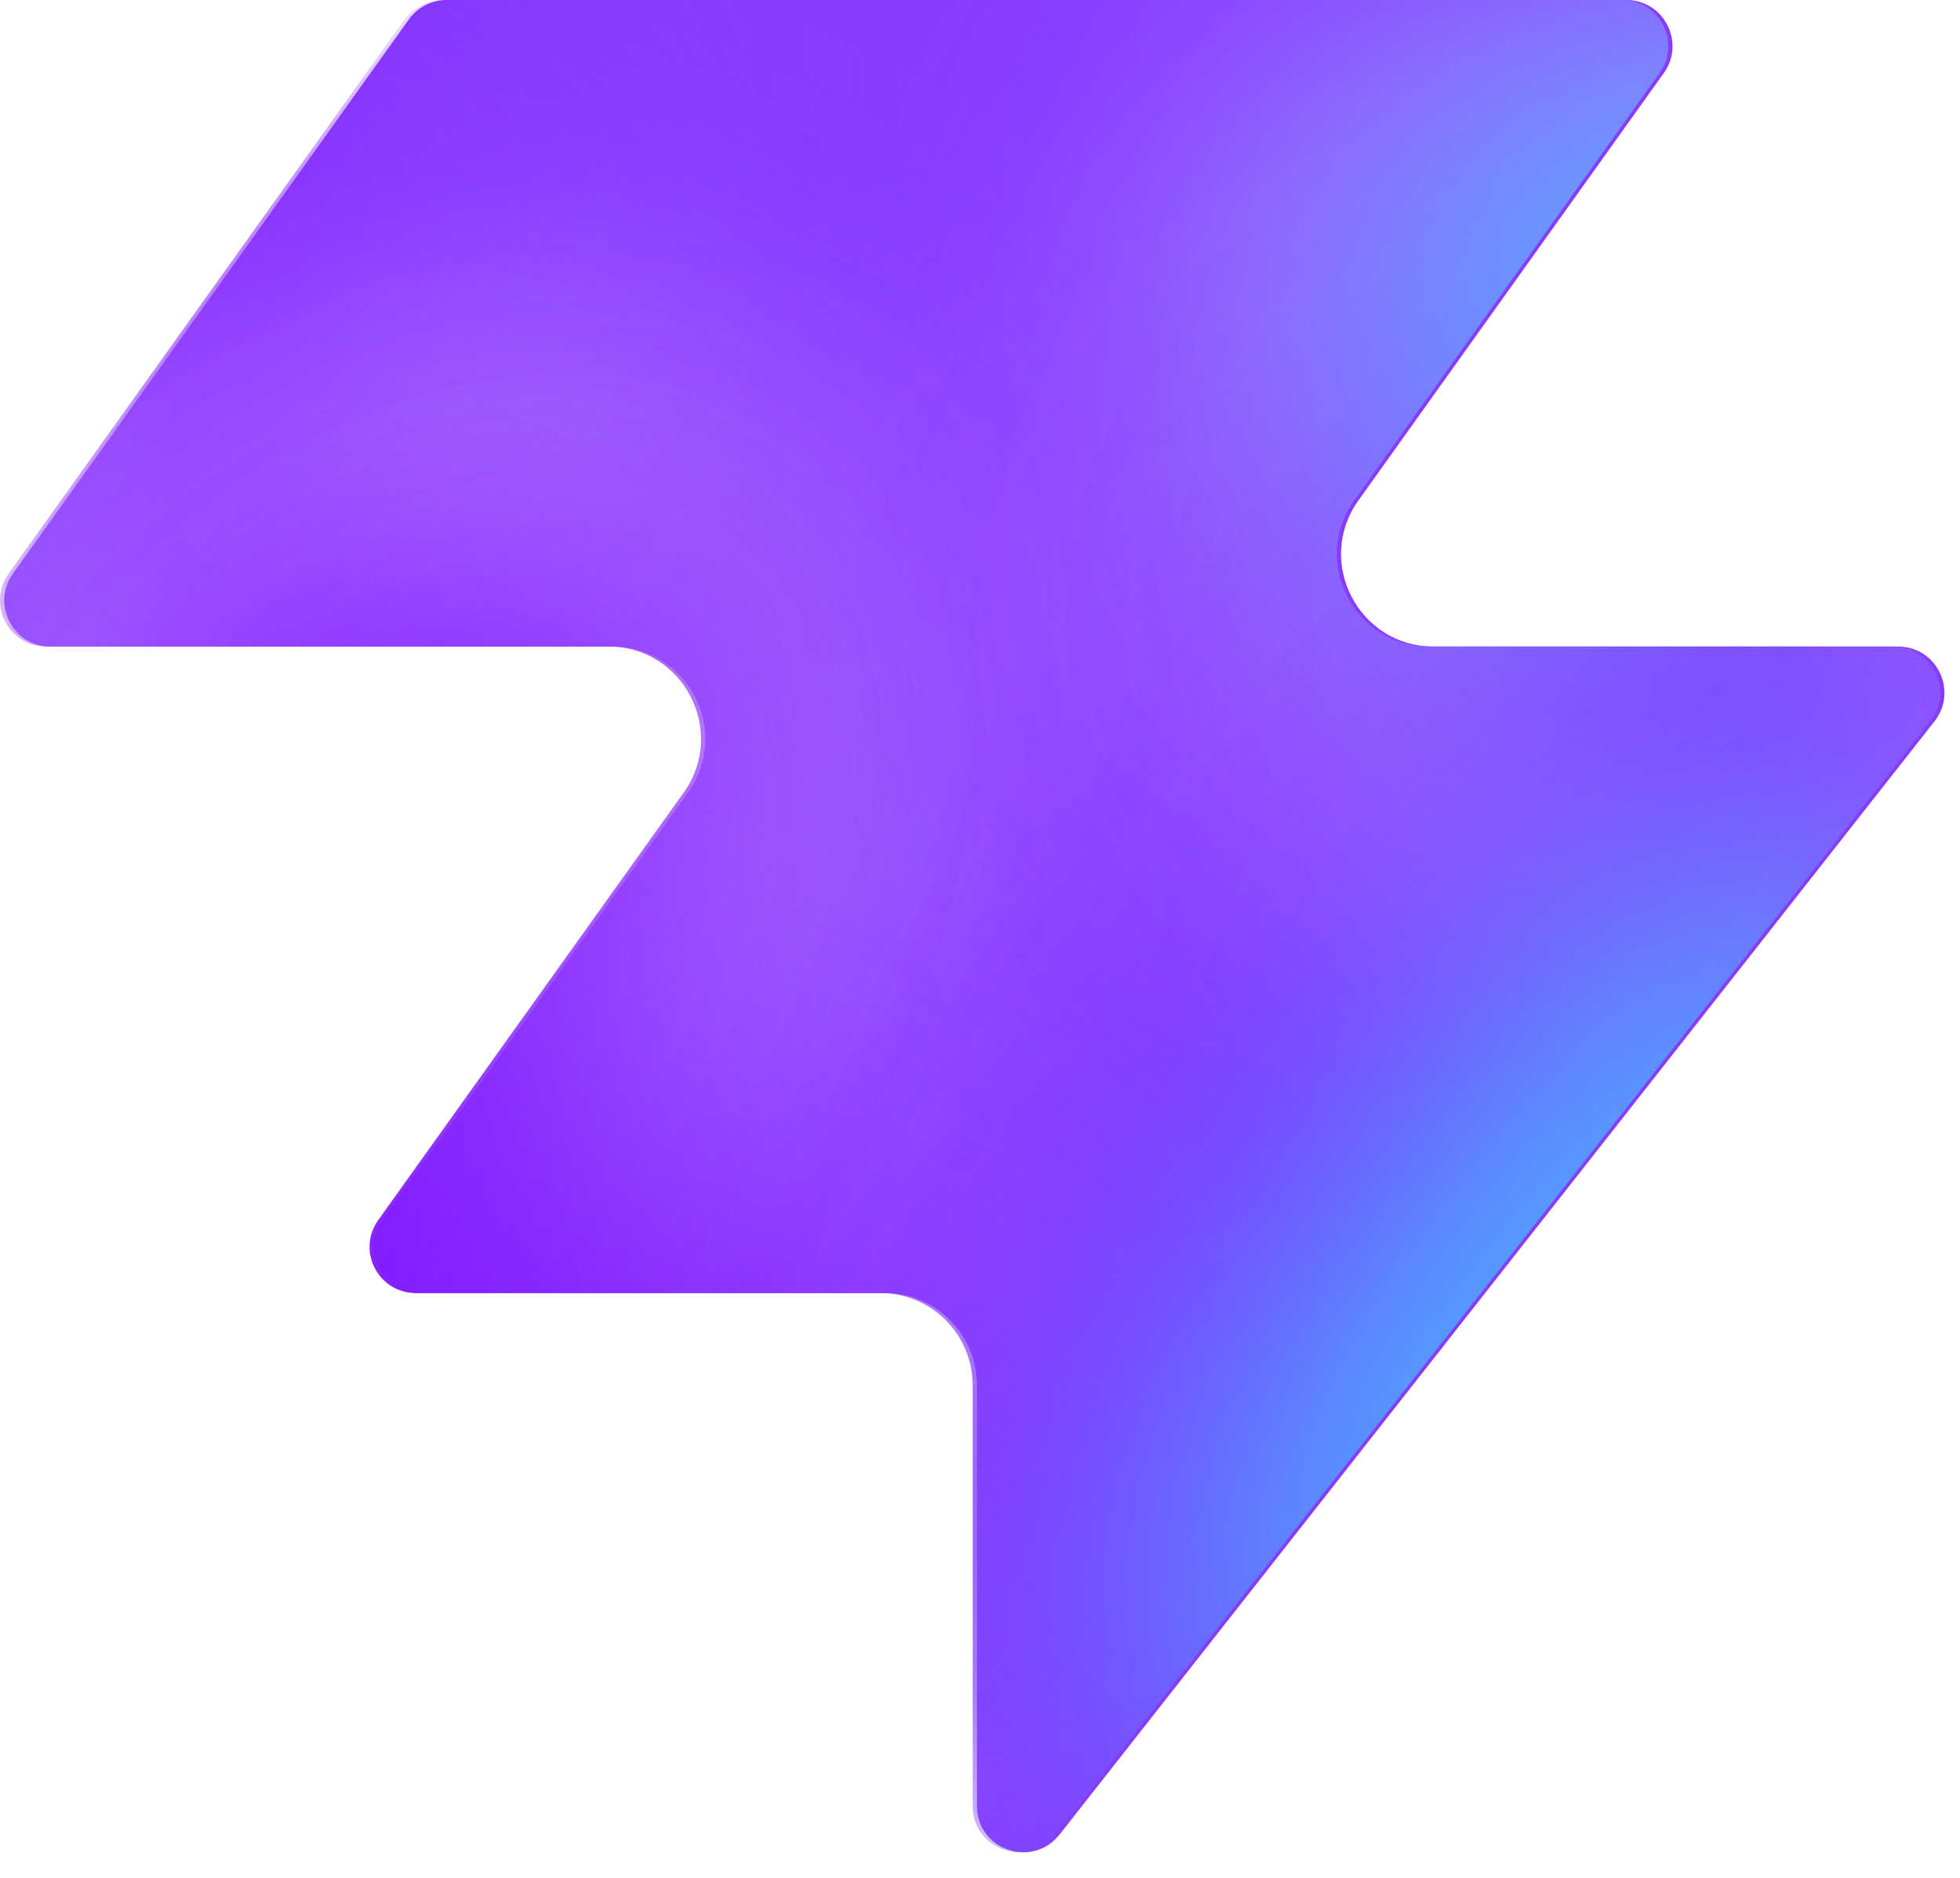
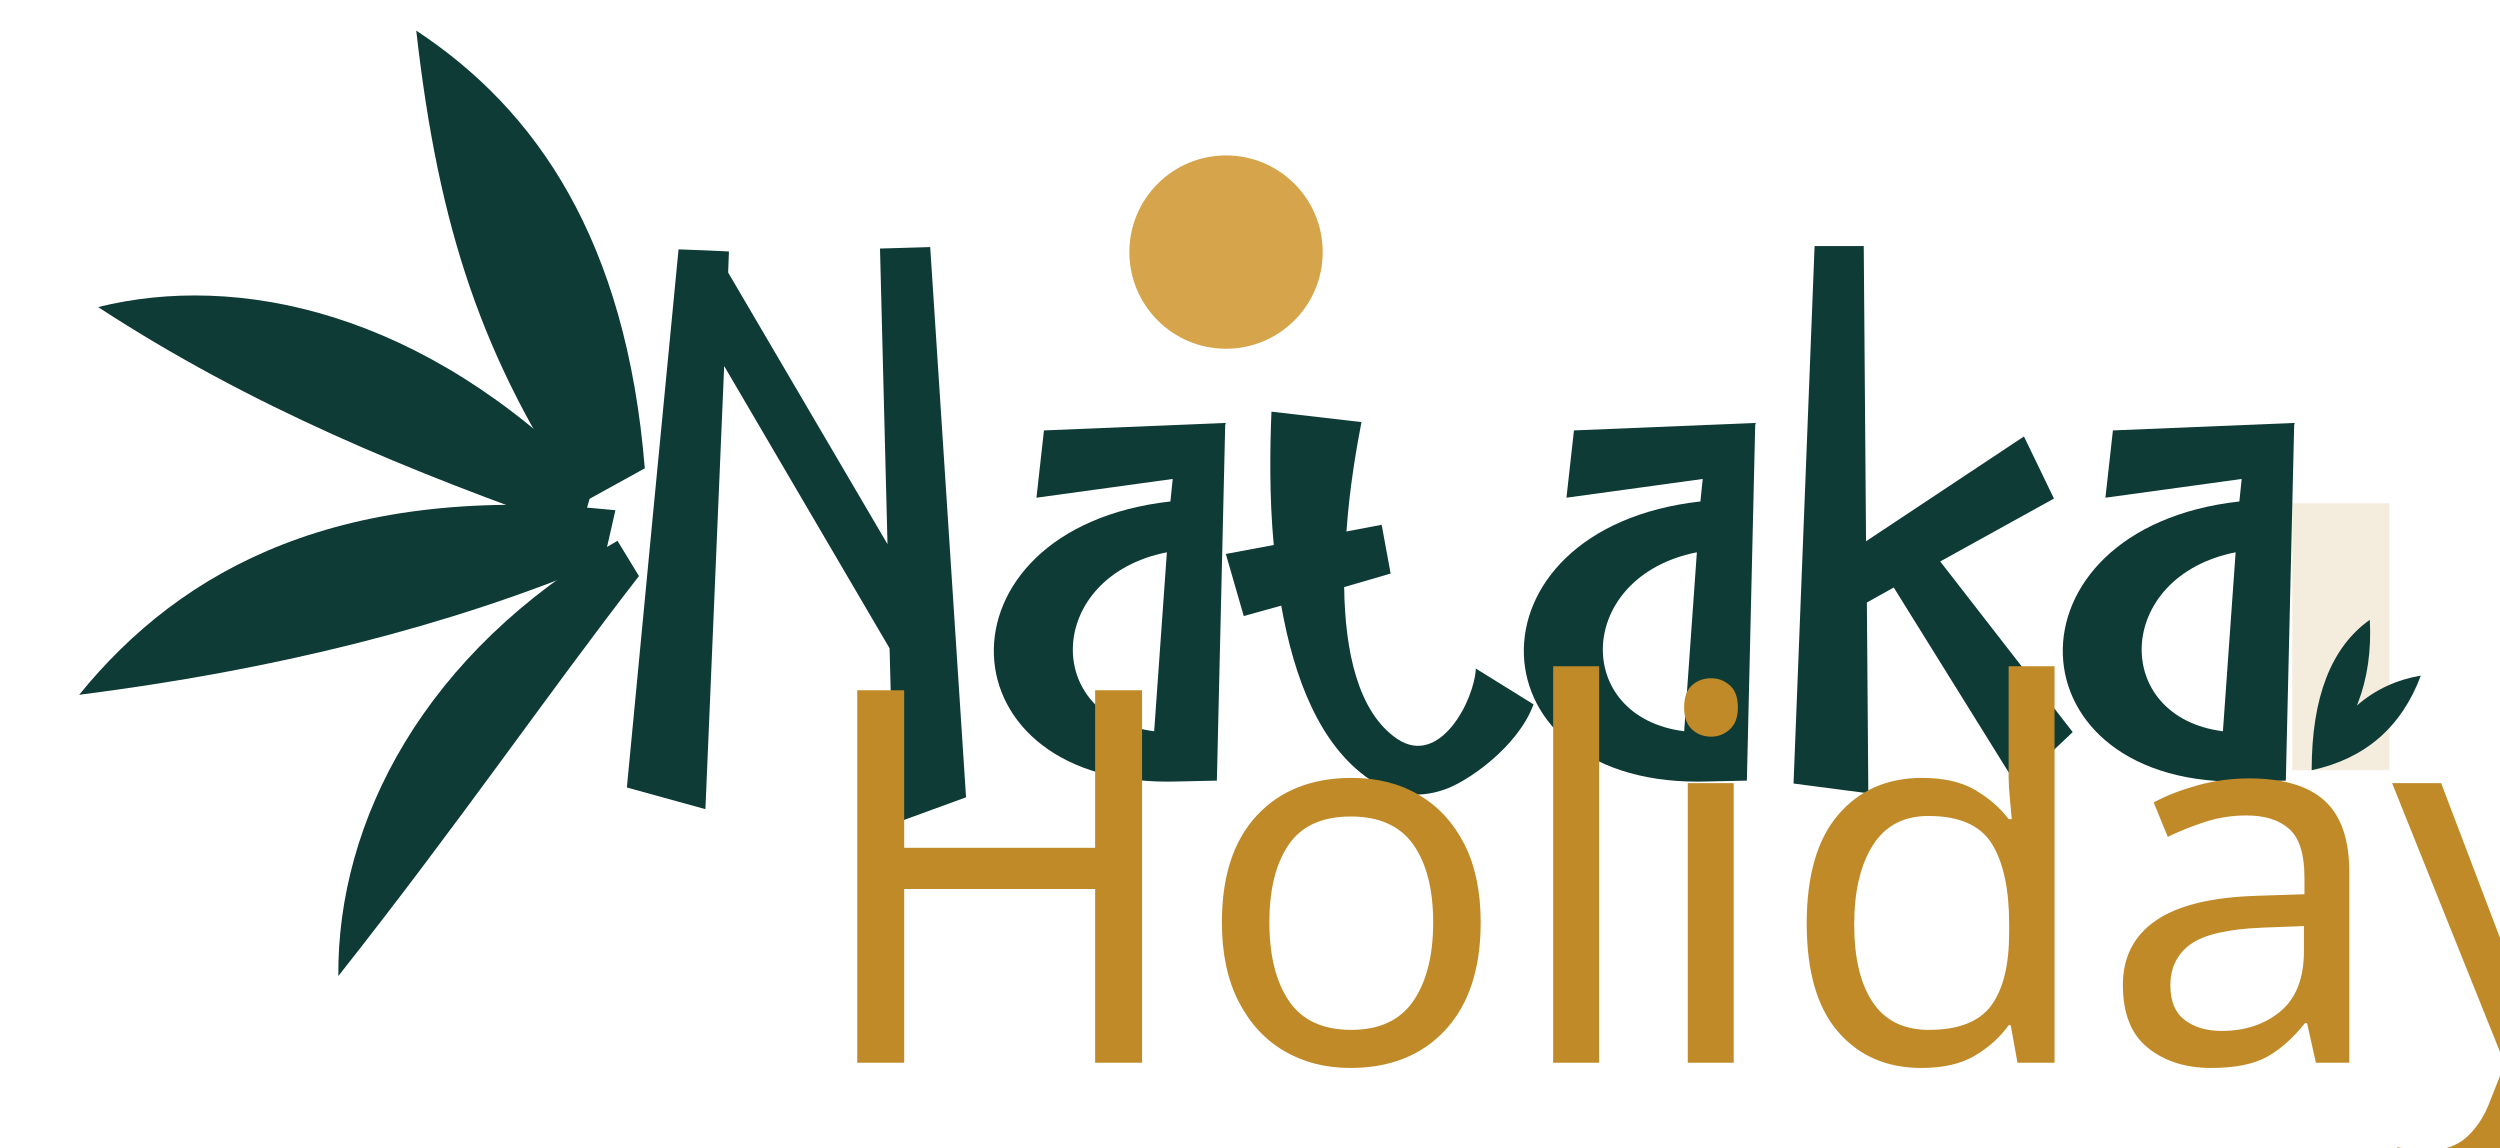
- <svg xmlns="http://www.w3.org/2000/svg" width="48" height="46" fill="none" viewBox="0 0 48 46">
-   <path fill="#863bff" d="M25.946 44.938c-.664.845-2.021.375-2.021-.698V33.937a2.26 2.26 0 0 0-2.262-2.262H10.287c-.92 0-1.456-1.04-.92-1.788l7.48-10.471c1.07-1.497 0-3.578-1.842-3.578H1.237c-.92 0-1.456-1.04-.92-1.788L10.013.474c.214-.297.556-.474.92-.474h28.894c.92 0 1.456 1.04.92 1.788l-7.48 10.471c-1.07 1.498 0 3.579 1.842 3.579h11.377c.943 0 1.473 1.088.89 1.83L25.947 44.94z" style="fill:#863bff;fill:color(display-p3 .525 .23 1);fill-opacity:1" />
-   <mask id="a" width="48" height="46" x="0" y="0" maskUnits="userSpaceOnUse" style="mask-type:alpha">
-     <path fill="#000" d="M25.842 44.938c-.664.844-2.021.375-2.021-.698V33.937a2.26 2.26 0 0 0-2.262-2.262H10.183c-.92 0-1.456-1.04-.92-1.788l7.48-10.471c1.07-1.498 0-3.579-1.842-3.579H1.133c-.92 0-1.456-1.04-.92-1.787L9.91.473c.214-.297.556-.474.92-.474h28.894c.92 0 1.456 1.04.92 1.788l-7.48 10.471c-1.07 1.498 0 3.578 1.842 3.578h11.377c.943 0 1.473 1.088.89 1.832L25.843 44.94z" style="fill:#000;fill-opacity:1" />
-   </mask>
-   <g mask="url(#a)">
-     <g filter="url(#b)">
-       <ellipse cx="5.508" cy="14.704" fill="#ede6ff" rx="5.508" ry="14.704" style="fill:#ede6ff;fill:color(display-p3 .927 .903 1);fill-opacity:1" transform="matrix(.00324 1 1 -.00324 -4.47 31.516)" />
+ <svg xmlns="http://www.w3.org/2000/svg" version="1.1" id="Layer_1" x="0px" y="0px" viewBox="460 398 1200 551" style="enable-background:new 460 398 1200 551;" xml:space="preserve">
+   <style type="text/css">
+ 	.st0{display:none;fill:#FBF8F2;}
+ 	.st1{fill:#0E3B36;}
+ 	.st2{fill:none;stroke:#F4ECDC;stroke-width:12;stroke-linecap:round;}
+ 	.st3{fill:#D6A44A;}
+ 	.st4{fill:#F4ECDC;}
+ 	.st5{fill:#C08A28;}
+ 	.st6{font-family:'JulietHoney';}
+ 	.st7{font-size:250.418px;}
+ </style>
+   <rect x="466.2" y="398" class="st0" width="1198.3" height="550.7" />
+   <path class="st1" d="M-366.4,1389.4c-28.6-132.2-96.5-199-173.3-225.4c39.5,82.1,61.9,156.1,83.1,221.5L-366.4,1389.4z" />
+   <path class="st1" d="M-386,1401.6c-64.1,106.1-155.7,154.2-241.4,168.3c68.8-77.5,140-138,226.4-175.5L-386,1401.6z" />
+   <path class="st1" d="M-395.1,1392.9c-118.4,27.3-213.5-15.7-278.2-78.4c108.1-5.9,199.7,17,285.4,63.4L-395.1,1392.9z" />
+   <path class="st2" d="M1867.1,1374.6c67-19.2,153.6,0.7,223.9,26.8" />
+   <g>
+     <path class="st1" d="M738.3,640c-46.6-69.6-67.7-131.7-78.5-227.3c57.7,38,100.8,100.5,109.7,210.1L738.3,640z" />
+     <path class="st1" d="M738.5,653.2c-81.7-28.7-158-59.9-231.4-107.8c66.5-16.6,156.2,1.6,237.9,85L738.5,653.2z" />
+     <path class="st1" d="M749.8,667.5c-74.7,31.5-158.9,52.2-251.8,64c49.5-61,126.1-102.2,257.4-88.6L749.8,667.5z" />
+     <path class="st1" d="M766.7,674.5c-43.3,55.8-85.7,117.8-144.3,192c-0.6-74.2,41.3-155.6,134-208.9L766.7,674.5z" />
+     <circle class="st3" cx="1048.5" cy="519" r="46.4" />
+     <path class="st4" d="M1560.3,639.6h46.6v128.1h-46.6" />
+     <path class="st1" d="M1569.6,767.7c0-34.9,9.3-59,27.9-72.2C1599.1,725,1589.8,749,1569.6,767.7c11.6-26.4,29.1-41.5,52.4-45.4   C1612.7,747.1,1595.2,762.2,1569.6,767.7" />
+     <g>
+       <path class="st1" d="M809.9,518.7l-0.4,10.1l76.5,130.4l-3.6-141.9l24.1-0.7l17.2,264.1l-34.5,12.6l-2.2-84.1l-79.4-135.5    l-9,212.7l-37.7-10.4c7.9-83.4,17.2-179.6,24.8-258.3C795.2,518,801.7,518.3,809.9,518.7z" />
+       <path class="st1" d="M1048.1,602l-4,170.7l-18.3,0.4c-115.3,4-120-121.4-4-134.4l1.1-10.8l-65.4,9l3.6-32.3l87.3-3.6L1048.1,602z     M1014,749l6.1-85.9C961.9,674.6,960.1,742.2,1014,749z" />
+       <path class="st1" d="M1113.5,600.6c-2.2,11.5-5.7,30.9-7.2,52.5l16.9-3.2l4.3,23.4l-22.3,6.5c0.4,30.5,6.5,60,25.5,72.9    c20.5,13.7,37-18.7,37.7-33.8l27.7,17.2c-7.5,20.5-32,37.4-43.1,41c-12.6,4.3-24.4,2.5-35.6-5c-24.1-16.5-36.3-48.9-42.4-83.4    l-18,5l-8.6-29.8l23-4.3c-2.2-23.7-1.8-46.7-1.1-64L1113.5,600.6z" />
+       <path class="st1" d="M1302.5,602l-4,170.7l-18.3,0.4c-115.3,4-120-121.4-4-134.4l1.1-10.8l-65.4,9l3.6-32.3l87.3-3.6L1302.5,602z     M1268.4,749l6.1-85.9C1216.3,674.6,1214.5,742.2,1268.4,749z" />
+       <path class="st1" d="M1354.6,516.2l1.1,141.6l75.8-50.3l14.4,29.8l-54.6,30.2l63.6,81.9l-26.9,25.5L1369,680l-12.9,7.2l0.7,91.6    l-35.9-4.7l10.1-258H1354.6z" />
+       <path class="st1" d="M1561.2,602l-4,170.7l-18.3,0.4c-115.3,4-120-121.4-4-134.4l1.1-10.8l-65.4,9l3.6-32.3l87.3-3.6L1561.2,602z     M1527,749l6.1-85.9C1474.9,674.6,1473.2,742.2,1527,749z" />
    </g>
-     <g filter="url(#c)">
-       <ellipse cx="10.399" cy="29.851" fill="#ede6ff" rx="10.399" ry="29.851" style="fill:#ede6ff;fill:color(display-p3 .927 .903 1);fill-opacity:1" transform="matrix(.00324 1 1 -.00324 -39.328 7.883)" />
-     </g>
-     <g filter="url(#d)">
-       <ellipse cx="5.508" cy="30.487" fill="#7e14ff" rx="5.508" ry="30.487" style="fill:#7e14ff;fill:color(display-p3 .492 .077 1);fill-opacity:1" transform="rotate(89.814 -25.913 -14.639)scale(1 -1)" />
-     </g>
-     <g filter="url(#e)">
-       <ellipse cx="5.508" cy="30.599" fill="#7e14ff" rx="5.508" ry="30.599" style="fill:#7e14ff;fill:color(display-p3 .492 .077 1);fill-opacity:1" transform="rotate(89.814 -32.644 -3.334)scale(1 -1)" />
-     </g>
-     <g filter="url(#f)">
-       <ellipse cx="5.508" cy="30.599" fill="#7e14ff" rx="5.508" ry="30.599" style="fill:#7e14ff;fill:color(display-p3 .492 .077 1);fill-opacity:1" transform="matrix(.00324 1 1 -.00324 -34.34 30.47)" />
-     </g>
-     <g filter="url(#g)">
-       <ellipse cx="14.072" cy="22.078" fill="#ede6ff" rx="14.072" ry="22.078" style="fill:#ede6ff;fill:color(display-p3 .927 .903 1);fill-opacity:1" transform="rotate(93.35 24.506 48.493)scale(-1 1)" />
-     </g>
-     <g filter="url(#h)">
-       <ellipse cx="3.47" cy="21.501" fill="#7e14ff" rx="3.47" ry="21.501" style="fill:#7e14ff;fill:color(display-p3 .492 .077 1);fill-opacity:1" transform="rotate(89.009 28.708 47.59)scale(-1 1)" />
-     </g>
-     <g filter="url(#i)">
-       <ellipse cx="3.47" cy="21.501" fill="#7e14ff" rx="3.47" ry="21.501" style="fill:#7e14ff;fill:color(display-p3 .492 .077 1);fill-opacity:1" transform="rotate(89.009 28.708 47.59)scale(-1 1)" />
-     </g>
-     <g filter="url(#j)">
-       <ellipse cx=".387" cy="8.972" fill="#7e14ff" rx="4.407" ry="29.108" style="fill:#7e14ff;fill:color(display-p3 .492 .077 1);fill-opacity:1" transform="rotate(39.51 .387 8.972)" />
-     </g>
-     <g filter="url(#k)">
-       <ellipse cx="47.523" cy="-6.092" fill="#7e14ff" rx="4.407" ry="29.108" style="fill:#7e14ff;fill:color(display-p3 .492 .077 1);fill-opacity:1" transform="rotate(37.892 47.523 -6.092)" />
-     </g>
-     <g filter="url(#l)">
-       <ellipse cx="41.412" cy="6.333" fill="#47bfff" rx="5.971" ry="9.665" style="fill:#47bfff;fill:color(display-p3 .28 .748 1);fill-opacity:1" transform="rotate(37.892 41.412 6.333)" />
-     </g>
-     <g filter="url(#m)">
-       <ellipse cx="-1.879" cy="38.332" fill="#7e14ff" rx="4.407" ry="29.108" style="fill:#7e14ff;fill:color(display-p3 .492 .077 1);fill-opacity:1" transform="rotate(37.892 -1.88 38.332)" />
-     </g>
-     <g filter="url(#n)">
-       <ellipse cx="-1.879" cy="38.332" fill="#7e14ff" rx="4.407" ry="29.108" style="fill:#7e14ff;fill:color(display-p3 .492 .077 1);fill-opacity:1" transform="rotate(37.892 -1.88 38.332)" />
-     </g>
-     <g filter="url(#o)">
-       <ellipse cx="35.651" cy="29.907" fill="#7e14ff" rx="4.407" ry="29.108" style="fill:#7e14ff;fill:color(display-p3 .492 .077 1);fill-opacity:1" transform="rotate(37.892 35.651 29.907)" />
-     </g>
-     <g filter="url(#p)">
-       <ellipse cx="38.418" cy="32.4" fill="#47bfff" rx="5.971" ry="15.297" style="fill:#47bfff;fill:color(display-p3 .28 .748 1);fill-opacity:1" transform="rotate(37.892 38.418 32.4)" />
-     </g>
+     <text transform="matrix(1 0 0 1 847.1792 908.1221)" class="st5 st6 st7">Holidays</text>
  </g>
-   <defs>
-     <filter id="b" width="60.045" height="41.654" x="-19.77" y="16.149" color-interpolation-filters="sRGB" filterUnits="userSpaceOnUse">
-       <feFlood flood-opacity="0" result="BackgroundImageFix" />
-       <feBlend in="SourceGraphic" in2="BackgroundImageFix" result="shape" />
-       <feGaussianBlur result="effect1_foregroundBlur_2002_17158" stdDeviation="7.659" />
-     </filter>
-     <filter id="c" width="90.34" height="51.437" x="-54.613" y="-7.533" color-interpolation-filters="sRGB" filterUnits="userSpaceOnUse">
-       <feFlood flood-opacity="0" result="BackgroundImageFix" />
-       <feBlend in="SourceGraphic" in2="BackgroundImageFix" result="shape" />
-       <feGaussianBlur result="effect1_foregroundBlur_2002_17158" stdDeviation="7.659" />
-     </filter>
-     <filter id="d" width="79.355" height="29.4" x="-49.64" y="2.03" color-interpolation-filters="sRGB" filterUnits="userSpaceOnUse">
-       <feFlood flood-opacity="0" result="BackgroundImageFix" />
-       <feBlend in="SourceGraphic" in2="BackgroundImageFix" result="shape" />
-       <feGaussianBlur result="effect1_foregroundBlur_2002_17158" stdDeviation="4.596" />
-     </filter>
-     <filter id="e" width="79.579" height="29.4" x="-45.045" y="20.029" color-interpolation-filters="sRGB" filterUnits="userSpaceOnUse">
-       <feFlood flood-opacity="0" result="BackgroundImageFix" />
-       <feBlend in="SourceGraphic" in2="BackgroundImageFix" result="shape" />
-       <feGaussianBlur result="effect1_foregroundBlur_2002_17158" stdDeviation="4.596" />
-     </filter>
-     <filter id="f" width="79.579" height="29.4" x="-43.513" y="21.178" color-interpolation-filters="sRGB" filterUnits="userSpaceOnUse">
-       <feFlood flood-opacity="0" result="BackgroundImageFix" />
-       <feBlend in="SourceGraphic" in2="BackgroundImageFix" result="shape" />
-       <feGaussianBlur result="effect1_foregroundBlur_2002_17158" stdDeviation="4.596" />
-     </filter>
-     <filter id="g" width="74.749" height="58.852" x="15.756" y="-17.901" color-interpolation-filters="sRGB" filterUnits="userSpaceOnUse">
-       <feFlood flood-opacity="0" result="BackgroundImageFix" />
-       <feBlend in="SourceGraphic" in2="BackgroundImageFix" result="shape" />
-       <feGaussianBlur result="effect1_foregroundBlur_2002_17158" stdDeviation="7.659" />
-     </filter>
-     <filter id="h" width="61.377" height="25.362" x="23.548" y="2.284" color-interpolation-filters="sRGB" filterUnits="userSpaceOnUse">
-       <feFlood flood-opacity="0" result="BackgroundImageFix" />
-       <feBlend in="SourceGraphic" in2="BackgroundImageFix" result="shape" />
-       <feGaussianBlur result="effect1_foregroundBlur_2002_17158" stdDeviation="4.596" />
-     </filter>
-     <filter id="i" width="61.377" height="25.362" x="23.548" y="2.284" color-interpolation-filters="sRGB" filterUnits="userSpaceOnUse">
-       <feFlood flood-opacity="0" result="BackgroundImageFix" />
-       <feBlend in="SourceGraphic" in2="BackgroundImageFix" result="shape" />
-       <feGaussianBlur result="effect1_foregroundBlur_2002_17158" stdDeviation="4.596" />
-     </filter>
-     <filter id="j" width="56.045" height="63.649" x="-27.636" y="-22.853" color-interpolation-filters="sRGB" filterUnits="userSpaceOnUse">
-       <feFlood flood-opacity="0" result="BackgroundImageFix" />
-       <feBlend in="SourceGraphic" in2="BackgroundImageFix" result="shape" />
-       <feGaussianBlur result="effect1_foregroundBlur_2002_17158" stdDeviation="4.596" />
-     </filter>
-     <filter id="k" width="54.814" height="64.646" x="20.116" y="-38.415" color-interpolation-filters="sRGB" filterUnits="userSpaceOnUse">
-       <feFlood flood-opacity="0" result="BackgroundImageFix" />
-       <feBlend in="SourceGraphic" in2="BackgroundImageFix" result="shape" />
-       <feGaussianBlur result="effect1_foregroundBlur_2002_17158" stdDeviation="4.596" />
-     </filter>
-     <filter id="l" width="33.541" height="35.313" x="24.641" y="-11.323" color-interpolation-filters="sRGB" filterUnits="userSpaceOnUse">
-       <feFlood flood-opacity="0" result="BackgroundImageFix" />
-       <feBlend in="SourceGraphic" in2="BackgroundImageFix" result="shape" />
-       <feGaussianBlur result="effect1_foregroundBlur_2002_17158" stdDeviation="4.596" />
-     </filter>
-     <filter id="m" width="54.814" height="64.646" x="-29.286" y="6.009" color-interpolation-filters="sRGB" filterUnits="userSpaceOnUse">
-       <feFlood flood-opacity="0" result="BackgroundImageFix" />
-       <feBlend in="SourceGraphic" in2="BackgroundImageFix" result="shape" />
-       <feGaussianBlur result="effect1_foregroundBlur_2002_17158" stdDeviation="4.596" />
-     </filter>
-     <filter id="n" width="54.814" height="64.646" x="-29.286" y="6.009" color-interpolation-filters="sRGB" filterUnits="userSpaceOnUse">
-       <feFlood flood-opacity="0" result="BackgroundImageFix" />
-       <feBlend in="SourceGraphic" in2="BackgroundImageFix" result="shape" />
-       <feGaussianBlur result="effect1_foregroundBlur_2002_17158" stdDeviation="4.596" />
-     </filter>
-     <filter id="o" width="54.814" height="64.646" x="8.244" y="-2.416" color-interpolation-filters="sRGB" filterUnits="userSpaceOnUse">
-       <feFlood flood-opacity="0" result="BackgroundImageFix" />
-       <feBlend in="SourceGraphic" in2="BackgroundImageFix" result="shape" />
-       <feGaussianBlur result="effect1_foregroundBlur_2002_17158" stdDeviation="4.596" />
-     </filter>
-     <filter id="p" width="39.409" height="43.623" x="18.713" y="10.588" color-interpolation-filters="sRGB" filterUnits="userSpaceOnUse">
-       <feFlood flood-opacity="0" result="BackgroundImageFix" />
-       <feBlend in="SourceGraphic" in2="BackgroundImageFix" result="shape" />
-       <feGaussianBlur result="effect1_foregroundBlur_2002_17158" stdDeviation="4.596" />
-     </filter>
-   </defs>
</svg>
